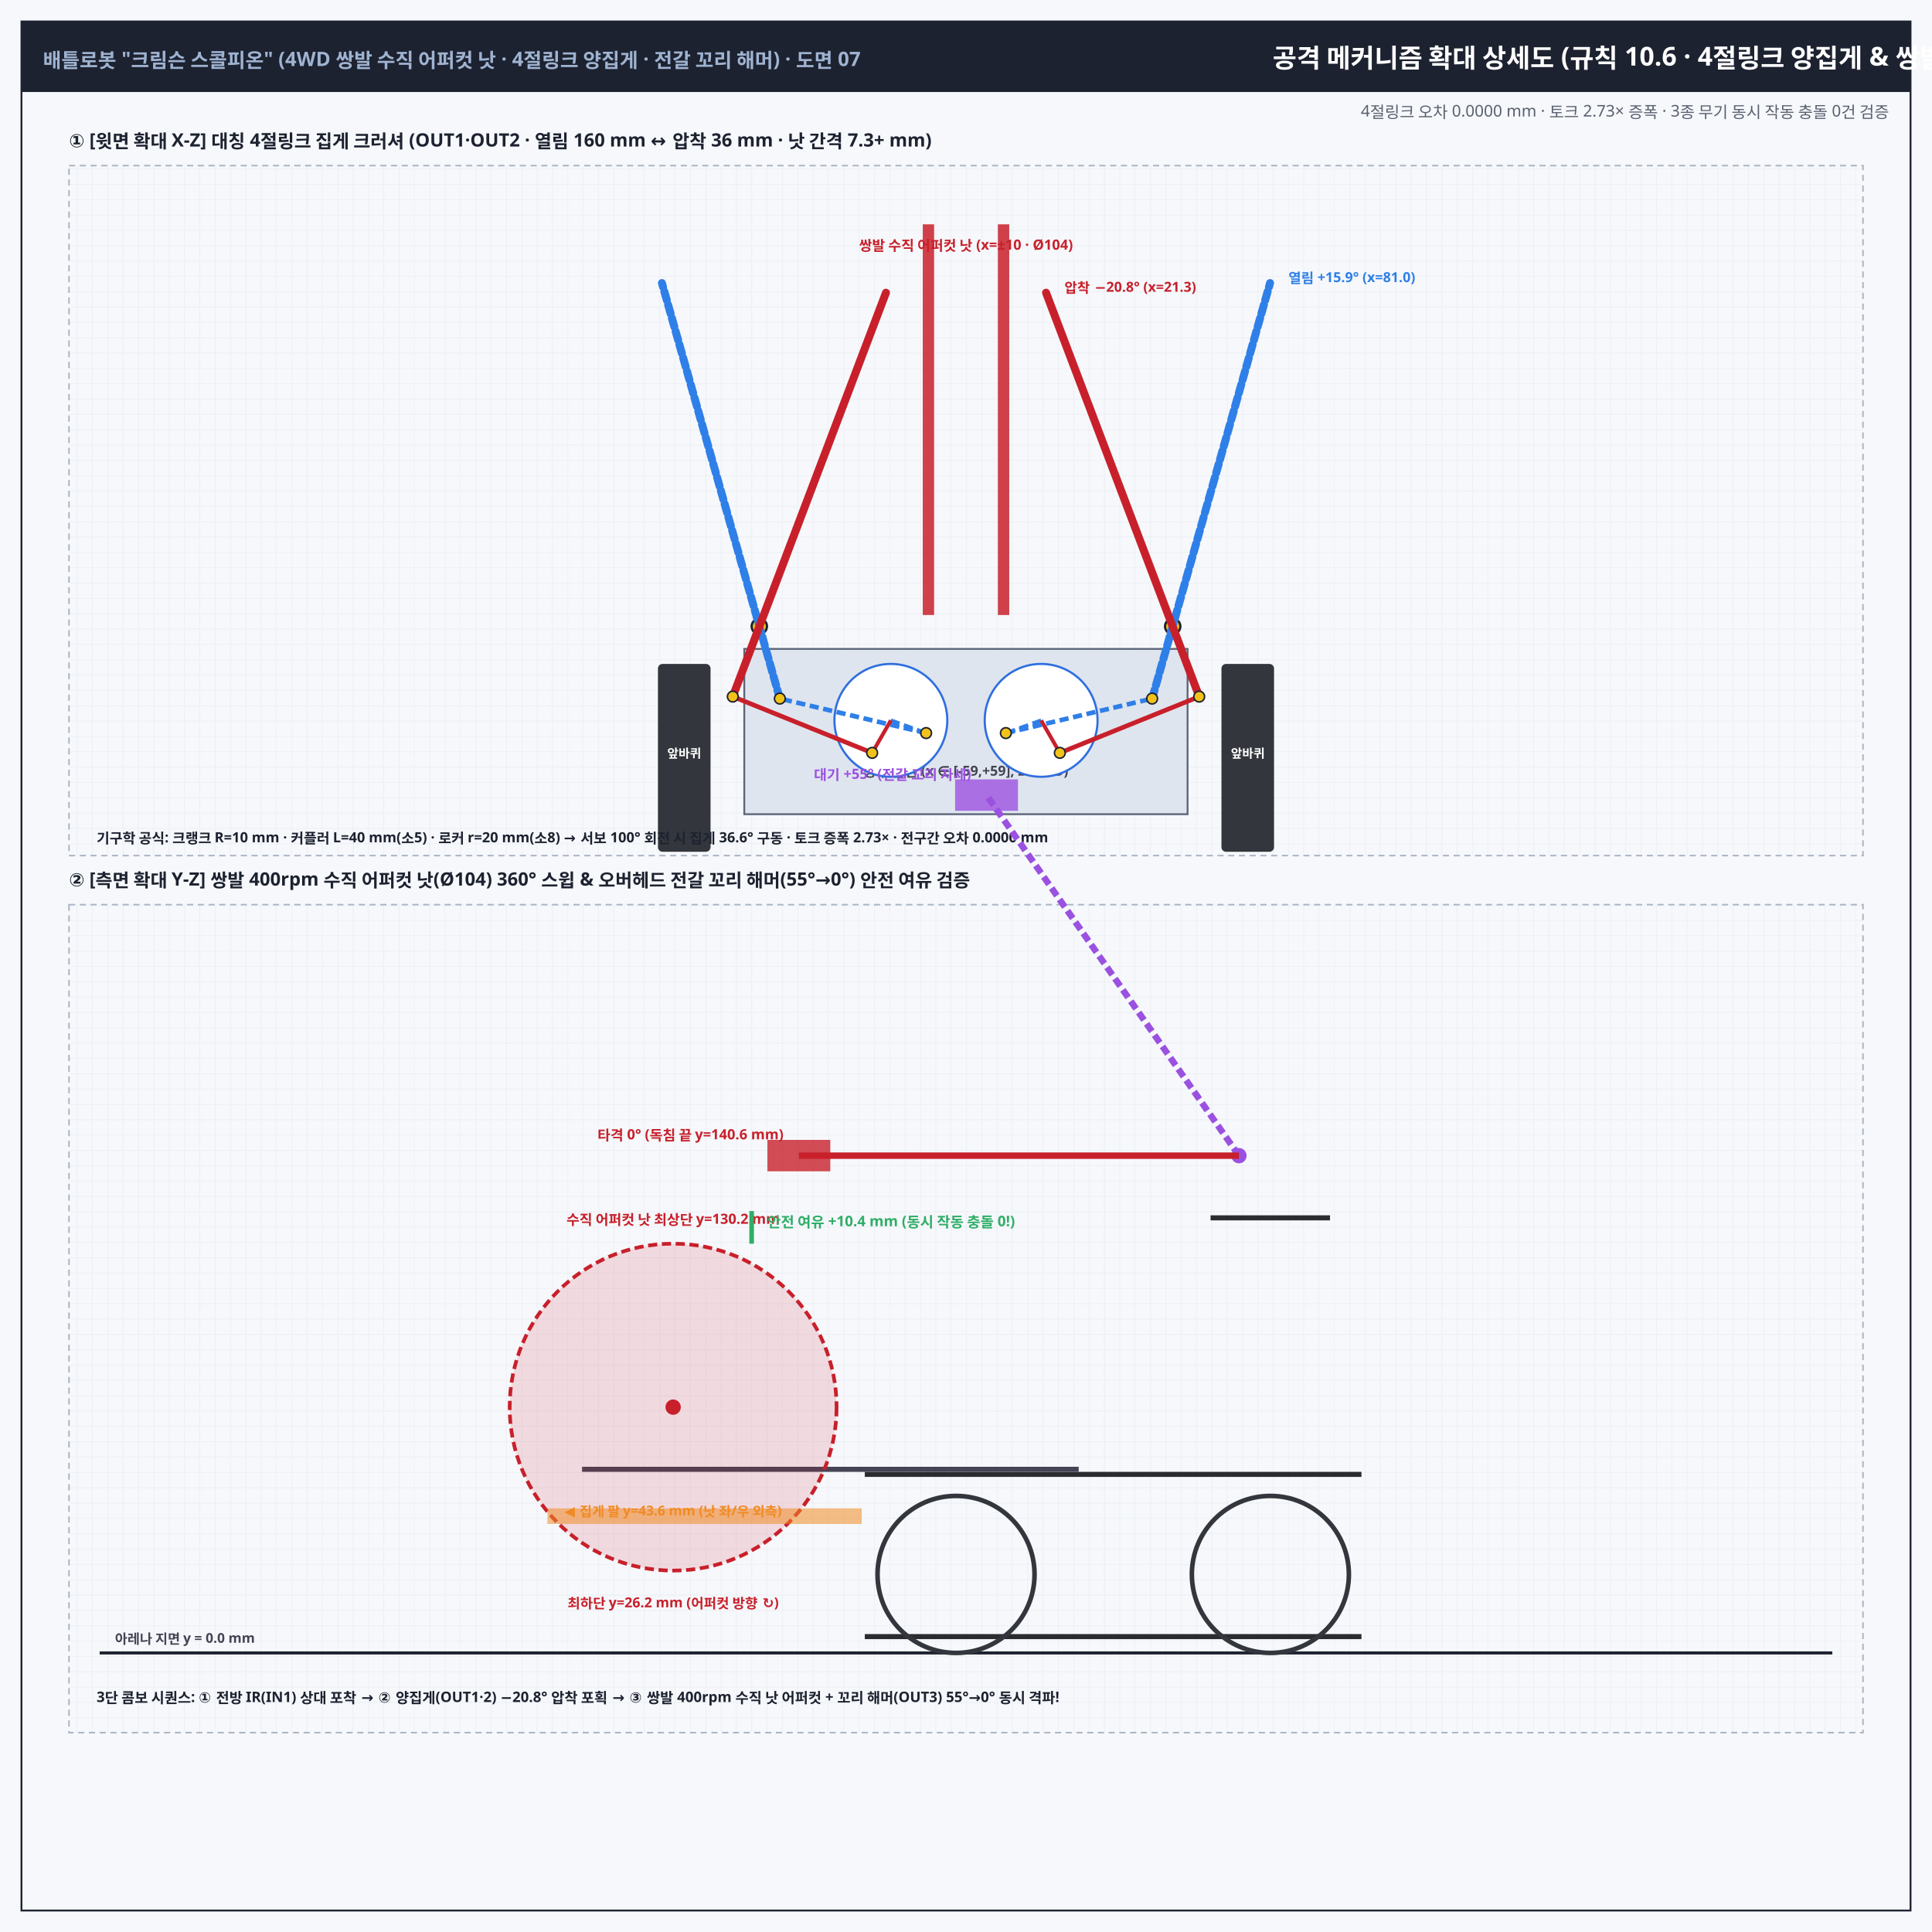
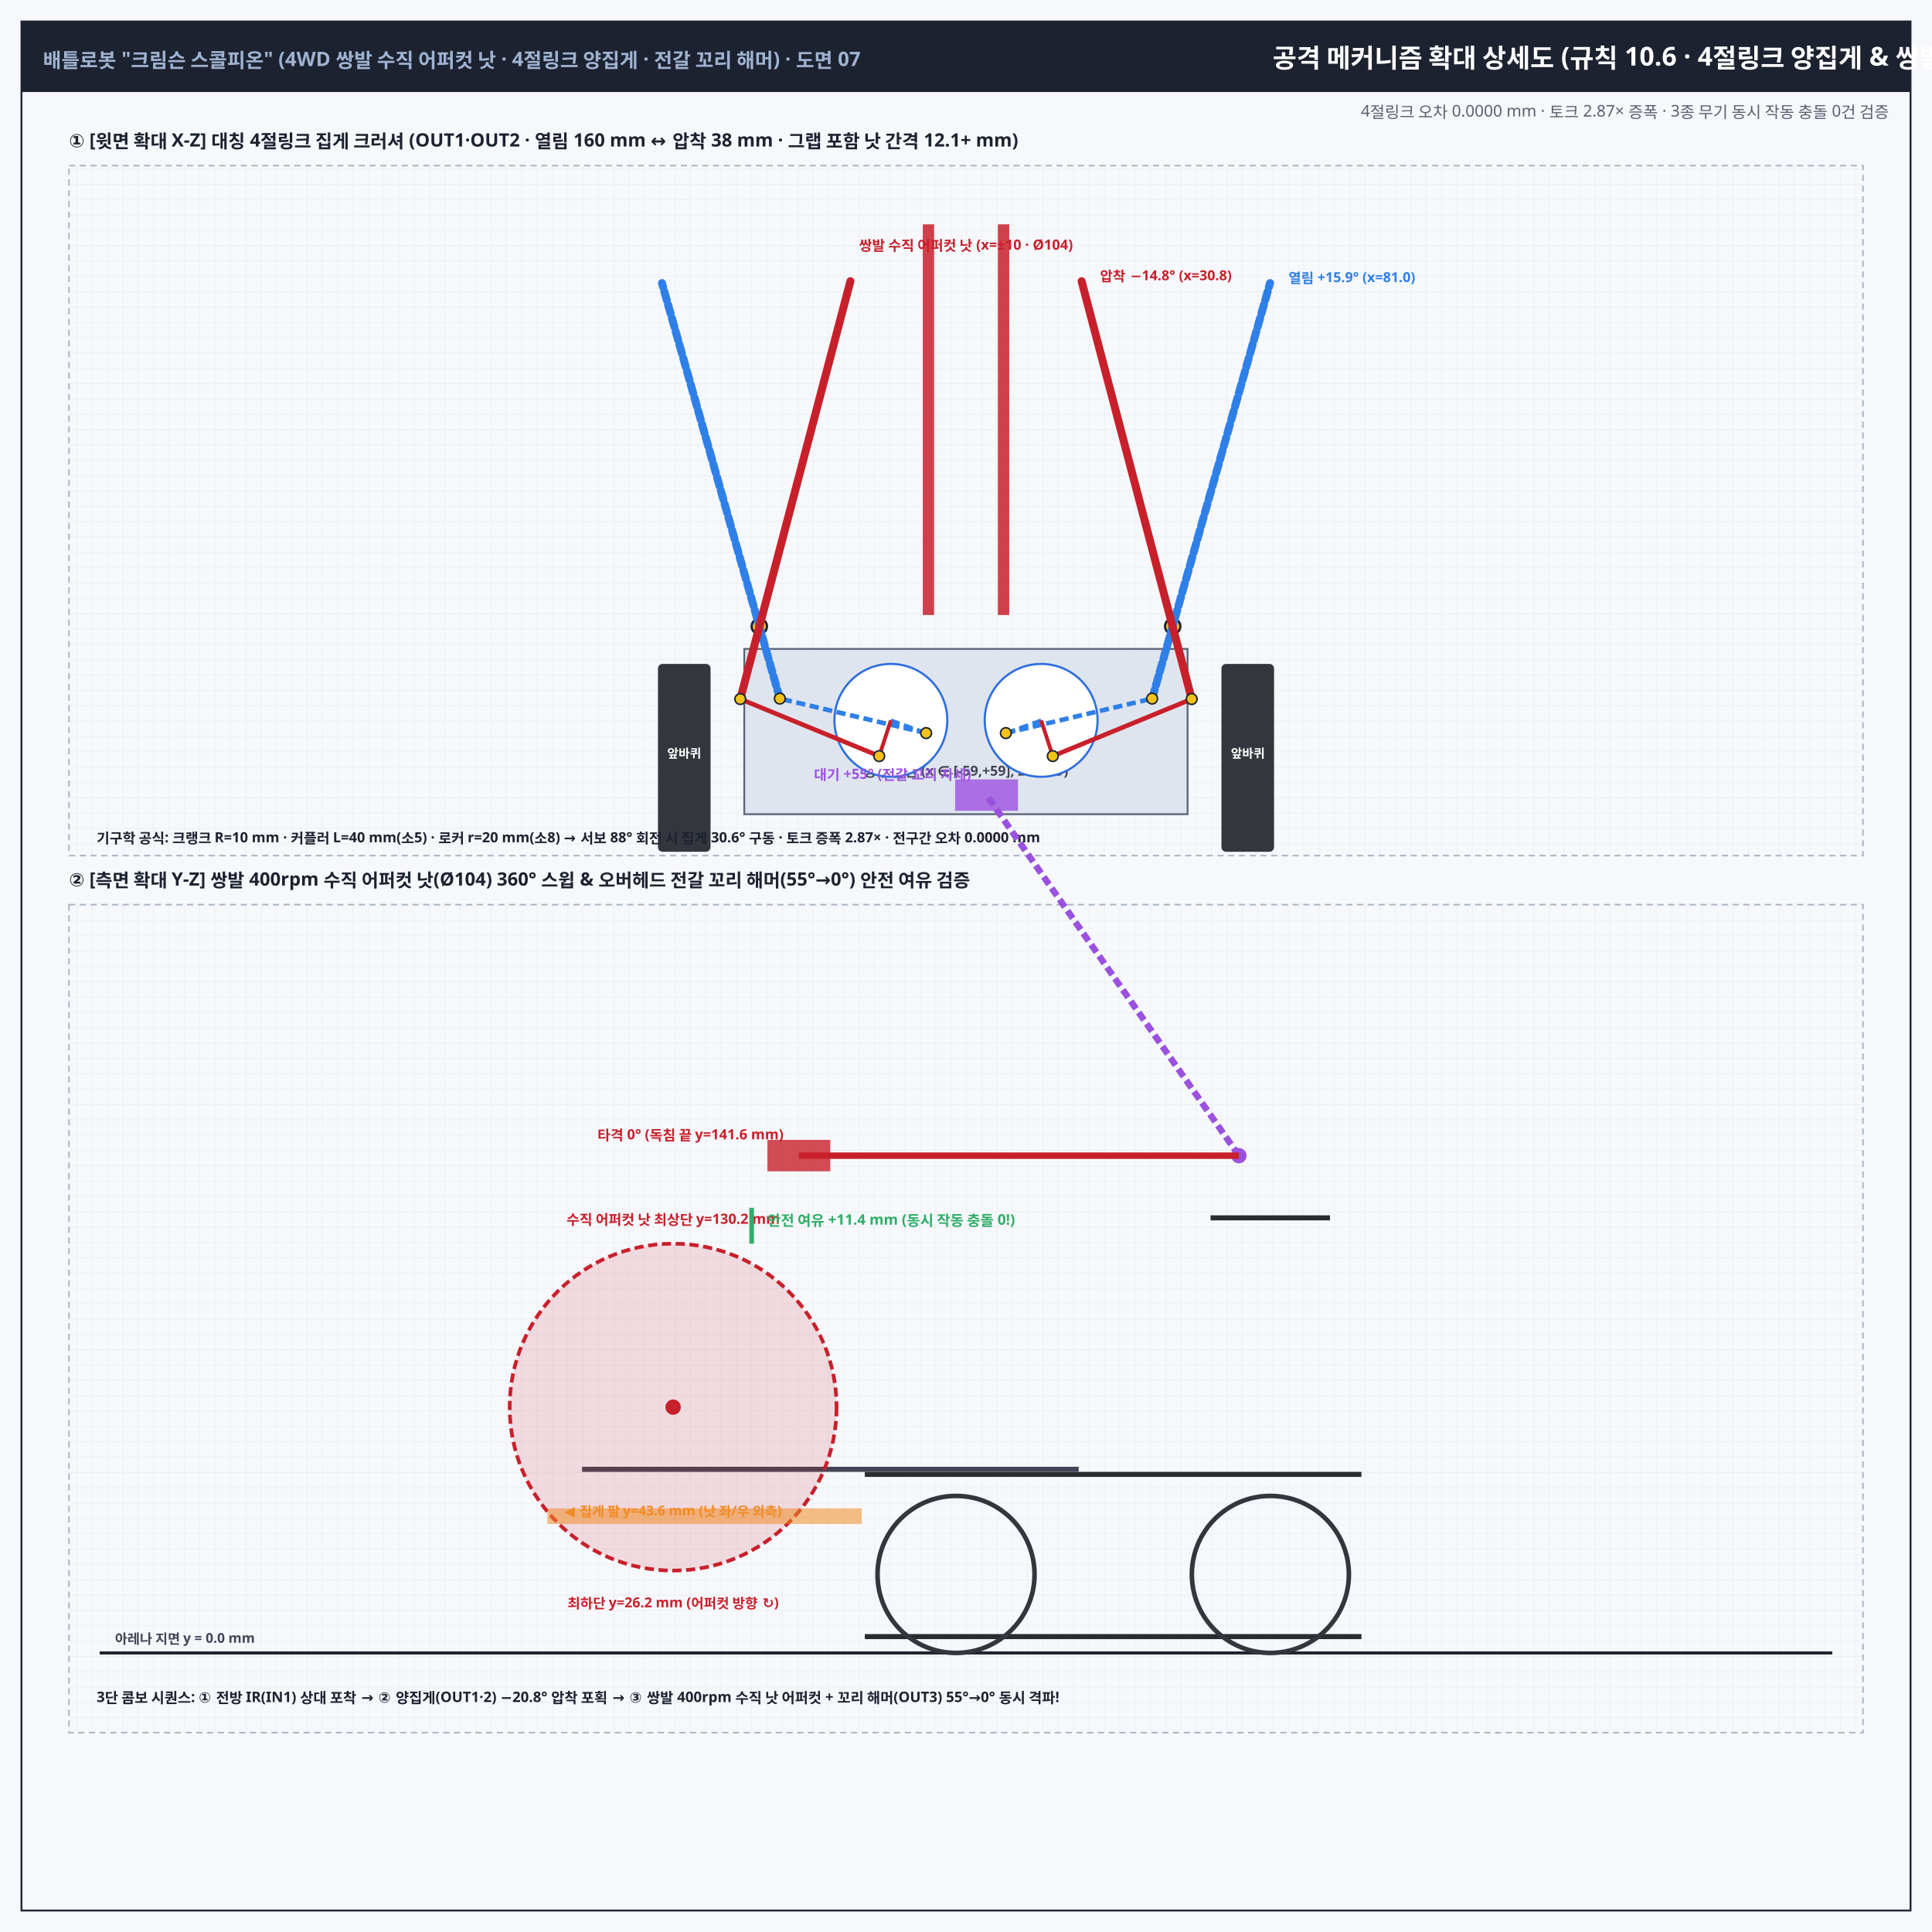
<svg xmlns="http://www.w3.org/2000/svg" viewBox="0 0 1260 1260" width="1260" height="1260" font-family="JetBrains Mono, 'Noto Sans KR', sans-serif">
  <defs>
    <pattern id="g" width="10" height="10" patternUnits="userSpaceOnUse">
      <path d="M10 0H0V10" fill="none" stroke="#e3e8ef" stroke-width="0.5" />
    </pattern>
  </defs>
  <rect width="100%" height="100%" fill="#f6f8fb" />
  <rect x="14" y="14" width="1232" height="1232" fill="none" stroke="#1d2230" stroke-width="1.2" />
  <rect x="14" y="14" width="1232" height="46" fill="#1d2230" />
  <text x="28.0" y="44.0" font-size="13" fill="#9fb3d1" font-weight="700" text-anchor="start">배틀로봇 "크림슨 스콜피온" (4WD 쌍발 수직 어퍼컷 낫 · 4절링크 양집게 · 전갈 꼬리 해머) · 도면 07</text>
  <text x="830.0" y="44.0" font-size="17" fill="#ffffff" font-weight="700" text-anchor="start">공격 메커니즘 확대 상세도 (규칙 10.6 · 4절링크 양집게 &amp; 쌍발 수직 어퍼컷 + 전갈 꼬리)</text>
-   <text x="1232.0" y="76.0" font-size="10.5" fill="#5a6070" font-weight="400" text-anchor="end">4절링크 오차 0.0000 mm · 토크 2.73× 증폭 · 3종 무기 동시 작동 충돌 0건 검증</text>
-   <text x="45.0" y="96.0" font-size="12.0" fill="#1d2230" font-weight="700" text-anchor="start">① [윗면 확대 X-Z] 대칭 4절링크 집게 크러셔 (OUT1·OUT2 · 열림 160 mm ↔ 압착 36 mm · 낫 간격 7.3+ mm)</text>
+   <text x="1232.0" y="76.0" font-size="10.5" fill="#5a6070" font-weight="400" text-anchor="end">4절링크 오차 0.0000 mm · 토크 2.87× 증폭 · 3종 무기 동시 작동 충돌 0건 검증</text>
+   <text x="45.0" y="96.0" font-size="12.0" fill="#1d2230" font-weight="700" text-anchor="start">① [윗면 확대 X-Z] 대칭 4절링크 집게 크러셔 (OUT1·OUT2 · 열림 160 mm ↔ 압착 38 mm · 그랩 포함 낫 간격 12.1+ mm)</text>
  <rect x="45" y="108" width="1170" height="450" fill="url(#g)" stroke="#aab4c3" stroke-dasharray="4 3" />
  <rect x="485.4" y="423.2" width="289.1" height="107.8" fill="#dfe5ee" stroke="#5b6578" stroke-width="1.2" />
  <text x="630.0" y="506.5" font-size="9.0" fill="#445" font-weight="700" text-anchor="middle">상부 갑판 (x ∈ [-59,+59], z ≥ -59)</text>
  <rect x="601.8" y="146.3" width="7.4" height="254.8" fill="#c8202b" opacity="0.85" />
  <rect x="650.8" y="146.3" width="7.4" height="254.8" fill="#c8202b" opacity="0.85" />
  <text x="630.0" y="163.5" font-size="9.2" fill="#c8202b" font-weight="700" text-anchor="middle">쌍발 수직 어퍼컷 낫 (x=±10 · Ø104)</text>
  <rect x="429.1" y="433.0" width="34.3" height="122.5" fill="#33363c" rx="3" />
  <text x="446.2" y="494.2" font-size="8.0" fill="#fff" font-weight="700" text-anchor="middle">앞바퀴</text>
  <rect x="796.6" y="433.0" width="34.3" height="122.5" fill="#33363c" rx="3" />
  <text x="813.8" y="494.2" font-size="8.0" fill="#fff" font-weight="700" text-anchor="middle">앞바퀴</text>
  <circle cx="581.0" cy="469.8" r="36.8" fill="#fff" stroke="#2f6fe0" stroke-width="1.4" />
  <circle cx="495.2" cy="408.5" r="5" fill="#f2c21b" stroke="#1d2230" stroke-width="1.5" />
  <line x1="581.0" y1="469.8" x2="604.0" y2="478.1" stroke="#2f7fe8" stroke-width="2.5" stroke-dasharray="6 3" />
  <line x1="604.0" y1="478.1" x2="508.6" y2="455.6" stroke="#2f7fe8" stroke-width="3.0" stroke-dasharray="6 3" />
  <line x1="508.6" y1="455.6" x2="431.7" y2="184.6" stroke="#2f7fe8" stroke-width="5.2" stroke-linecap="round" stroke-dasharray="6 3" />
  <circle cx="604.0" cy="478.1" r="3.5" fill="#f2c21b" stroke="#1d2230" />
  <circle cx="508.6" cy="455.6" r="3.5" fill="#f2c21b" stroke="#1d2230" />
-   <line x1="581.0" y1="469.8" x2="568.8" y2="491.0" stroke="#c8202b" stroke-width="2.5" />
-   <line x1="568.8" y1="491.0" x2="477.9" y2="454.3" stroke="#c8202b" stroke-width="3.0" />
-   <line x1="477.9" y1="454.3" x2="577.8" y2="190.9" stroke="#c8202b" stroke-width="5.2" stroke-linecap="round" />
-   <circle cx="568.8" cy="491.0" r="3.5" fill="#f2c21b" stroke="#1d2230" />
-   <circle cx="477.9" cy="454.3" r="3.5" fill="#f2c21b" stroke="#1d2230" />
+   <line x1="581.0" y1="469.8" x2="573.4" y2="493.1" stroke="#c8202b" stroke-width="2.5" />
+   <line x1="573.4" y1="493.1" x2="482.8" y2="455.9" stroke="#c8202b" stroke-width="3.0" />
+   <line x1="482.8" y1="455.9" x2="554.6" y2="183.4" stroke="#c8202b" stroke-width="5.2" stroke-linecap="round" />
+   <circle cx="573.4" cy="493.1" r="3.5" fill="#f2c21b" stroke="#1d2230" />
+   <circle cx="482.8" cy="455.9" r="3.5" fill="#f2c21b" stroke="#1d2230" />
  <circle cx="679.0" cy="469.8" r="36.8" fill="#fff" stroke="#2f6fe0" stroke-width="1.4" />
  <circle cx="764.8" cy="408.5" r="5" fill="#f2c21b" stroke="#1d2230" stroke-width="1.5" />
  <line x1="679.0" y1="469.8" x2="656.0" y2="478.1" stroke="#2f7fe8" stroke-width="2.5" stroke-dasharray="6 3" />
  <line x1="656.0" y1="478.1" x2="751.4" y2="455.6" stroke="#2f7fe8" stroke-width="3.0" stroke-dasharray="6 3" />
  <line x1="751.4" y1="455.6" x2="828.3" y2="184.6" stroke="#2f7fe8" stroke-width="5.2" stroke-linecap="round" stroke-dasharray="6 3" />
  <circle cx="656.0" cy="478.1" r="3.5" fill="#f2c21b" stroke="#1d2230" />
  <circle cx="751.4" cy="455.6" r="3.5" fill="#f2c21b" stroke="#1d2230" />
  <text x="840.3" y="184.6" font-size="9.0" fill="#2f7fe8" font-weight="700" text-anchor="start">열림 +15.9° (x=81.0)</text>
-   <line x1="679.0" y1="469.8" x2="691.2" y2="491.0" stroke="#c8202b" stroke-width="2.5" />
-   <line x1="691.2" y1="491.0" x2="782.1" y2="454.3" stroke="#c8202b" stroke-width="3.0" />
-   <line x1="782.1" y1="454.3" x2="682.2" y2="190.9" stroke="#c8202b" stroke-width="5.2" stroke-linecap="round" />
-   <circle cx="691.2" cy="491.0" r="3.5" fill="#f2c21b" stroke="#1d2230" />
-   <circle cx="782.1" cy="454.3" r="3.5" fill="#f2c21b" stroke="#1d2230" />
-   <text x="694.2" y="190.9" font-size="9.0" fill="#c8202b" font-weight="700" text-anchor="start">압착 −20.8° (x=21.3)</text>
-   <text x="63.0" y="550.0" font-size="9.2" fill="#1d2230" font-weight="700" text-anchor="start">기구학 공식: 크랭크 R=10 mm · 커플러 L=40 mm(소5) · 로커 r=20 mm(소8) → 서보 100° 회전 시 집게 36.6° 구동 · 토크 증폭 2.73× · 전구간 오차 0.0000 mm</text>
+   <line x1="679.0" y1="469.8" x2="686.6" y2="493.1" stroke="#c8202b" stroke-width="2.5" />
+   <line x1="686.6" y1="493.1" x2="777.2" y2="455.9" stroke="#c8202b" stroke-width="3.0" />
+   <line x1="777.2" y1="455.9" x2="705.4" y2="183.4" stroke="#c8202b" stroke-width="5.2" stroke-linecap="round" />
+   <circle cx="686.6" cy="493.1" r="3.5" fill="#f2c21b" stroke="#1d2230" />
+   <circle cx="777.2" cy="455.9" r="3.5" fill="#f2c21b" stroke="#1d2230" />
+   <text x="717.4" y="183.4" font-size="9.0" fill="#c8202b" font-weight="700" text-anchor="start">압착 −14.8° (x=30.8)</text>
+   <text x="63.0" y="550.0" font-size="9.2" fill="#1d2230" font-weight="700" text-anchor="start">기구학 공식: 크랭크 R=10 mm · 커플러 L=40 mm(소5) · 로커 r=20 mm(소8) → 서보 88° 회전 시 집게 30.6° 구동 · 토크 증폭 2.87× · 전구간 오차 0.0000 mm</text>
  <text x="45.0" y="578.0" font-size="12.0" fill="#1d2230" font-weight="700" text-anchor="start">② [측면 확대 Y-Z] 쌍발 400rpm 수직 어퍼컷 낫(Ø104) 360° 스윕 &amp; 오버헤드 전갈 꼬리 해머(55°→0°) 안전 여유 검증</text>
  <rect x="45" y="590" width="1170" height="540" fill="url(#g)" stroke="#aab4c3" stroke-dasharray="4 3" />
  <line x1="65" y1="1078.0" x2="1195" y2="1078.0" stroke="#1d2230" stroke-width="2" />
  <text x="75.0" y="1072.0" font-size="8.8" fill="#445" font-weight="700" text-anchor="start">아레나 지면 y = 0.0 mm</text>
  <rect x="564.0" y="1065.7" width="323.9" height="3.3" fill="#2b2c30" />
  <rect x="564.0" y="959.9" width="323.9" height="3.3" fill="#2b2c30" />
  <rect x="379.6" y="956.6" width="323.9" height="3.3" fill="#445" />
  <rect x="789.5" y="792.6" width="77.9" height="3.3" fill="#2b2c30" />
  <circle cx="623.5" cy="1026.8" r="51.2" fill="none" stroke="#33363c" stroke-width="3" />
  <circle cx="828.5" cy="1026.8" r="51.2" fill="none" stroke="#33363c" stroke-width="3" />
  <circle cx="439.0" cy="917.7" r="106.6" fill="#c8202b" fill-opacity="0.14" stroke="#c8202b" stroke-width="2.4" stroke-dasharray="6 3" />
  <circle cx="439.0" cy="917.7" r="5" fill="#c8202b" />
  <text x="439.0" y="798.8" font-size="9.2" fill="#c8202b" font-weight="700" text-anchor="middle">수직 어퍼컷 낫 최상단 y=130.2 mm</text>
  <text x="439.0" y="1048.9" font-size="9.0" fill="#c8202b" font-weight="700" text-anchor="middle">최하단 y=26.2 mm (어퍼컷 방향 ↻)</text>
  <text x="439.0" y="988.6" font-size="8.8" fill="#f08a24" font-weight="700" text-anchor="middle">◀ 집게 팔 y=43.6 mm (낫 좌/우 외측)</text>
  <rect x="357.0" y="983.7" width="205.0" height="10.2" fill="#f08a24" opacity="0.55" />
  <circle cx="808.0" cy="753.7" r="5" fill="#9b51e0" />
  <line x1="808.0" y1="753.7" x2="643.4" y2="518.6" stroke="#9b51e0" stroke-width="4.2" stroke-dasharray="6 3" />
  <rect x="622.9" y="508.3" width="41.0" height="20.5" fill="#9b51e0" opacity="0.8" />
  <text x="633.4" y="508.6" font-size="9.2" fill="#9b51e0" font-weight="700" text-anchor="end">대기 +55° (전갈 꼬리 자세)</text>
  <line x1="808.0" y1="753.7" x2="521.0" y2="753.7" stroke="#c8202b" stroke-width="4.2" />
  <rect x="500.5" y="743.4" width="41.0" height="20.5" fill="#c8202b" opacity="0.8" />
-   <text x="511.0" y="743.7" font-size="9.2" fill="#c8202b" font-weight="700" text-anchor="end">타격 0° (독침 끝 y=140.6 mm)</text>
-   <line x1="490.2" y1="811.1" x2="490.2" y2="789.8" stroke="#2fae67" stroke-width="3" />
-   <text x="500.5" y="800.4" font-size="9.5" fill="#2fae67" font-weight="700" text-anchor="start">안전 여유 +10.4 mm (동시 작동 충돌 0!)</text>
+   <text x="511.0" y="743.7" font-size="9.2" fill="#c8202b" font-weight="700" text-anchor="end">타격 0° (독침 끝 y=141.6 mm)</text>
+   <line x1="490.2" y1="811.1" x2="490.2" y2="787.7" stroke="#2fae67" stroke-width="3" />
+   <text x="500.5" y="799.4" font-size="9.5" fill="#2fae67" font-weight="700" text-anchor="start">안전 여유 +11.4 mm (동시 작동 충돌 0!)</text>
  <text x="63.0" y="1110.0" font-size="9.4" fill="#1d2230" font-weight="700" text-anchor="start">3단 콤보 시퀀스: ① 전방 IR(IN1) 상대 포착 → ② 양집게(OUT1·2) −20.8° 압착 포획 → ③ 쌍발 400rpm 수직 낫 어퍼컷 + 꼬리 해머(OUT3) 55°→0° 동시 격파!</text>
</svg>
